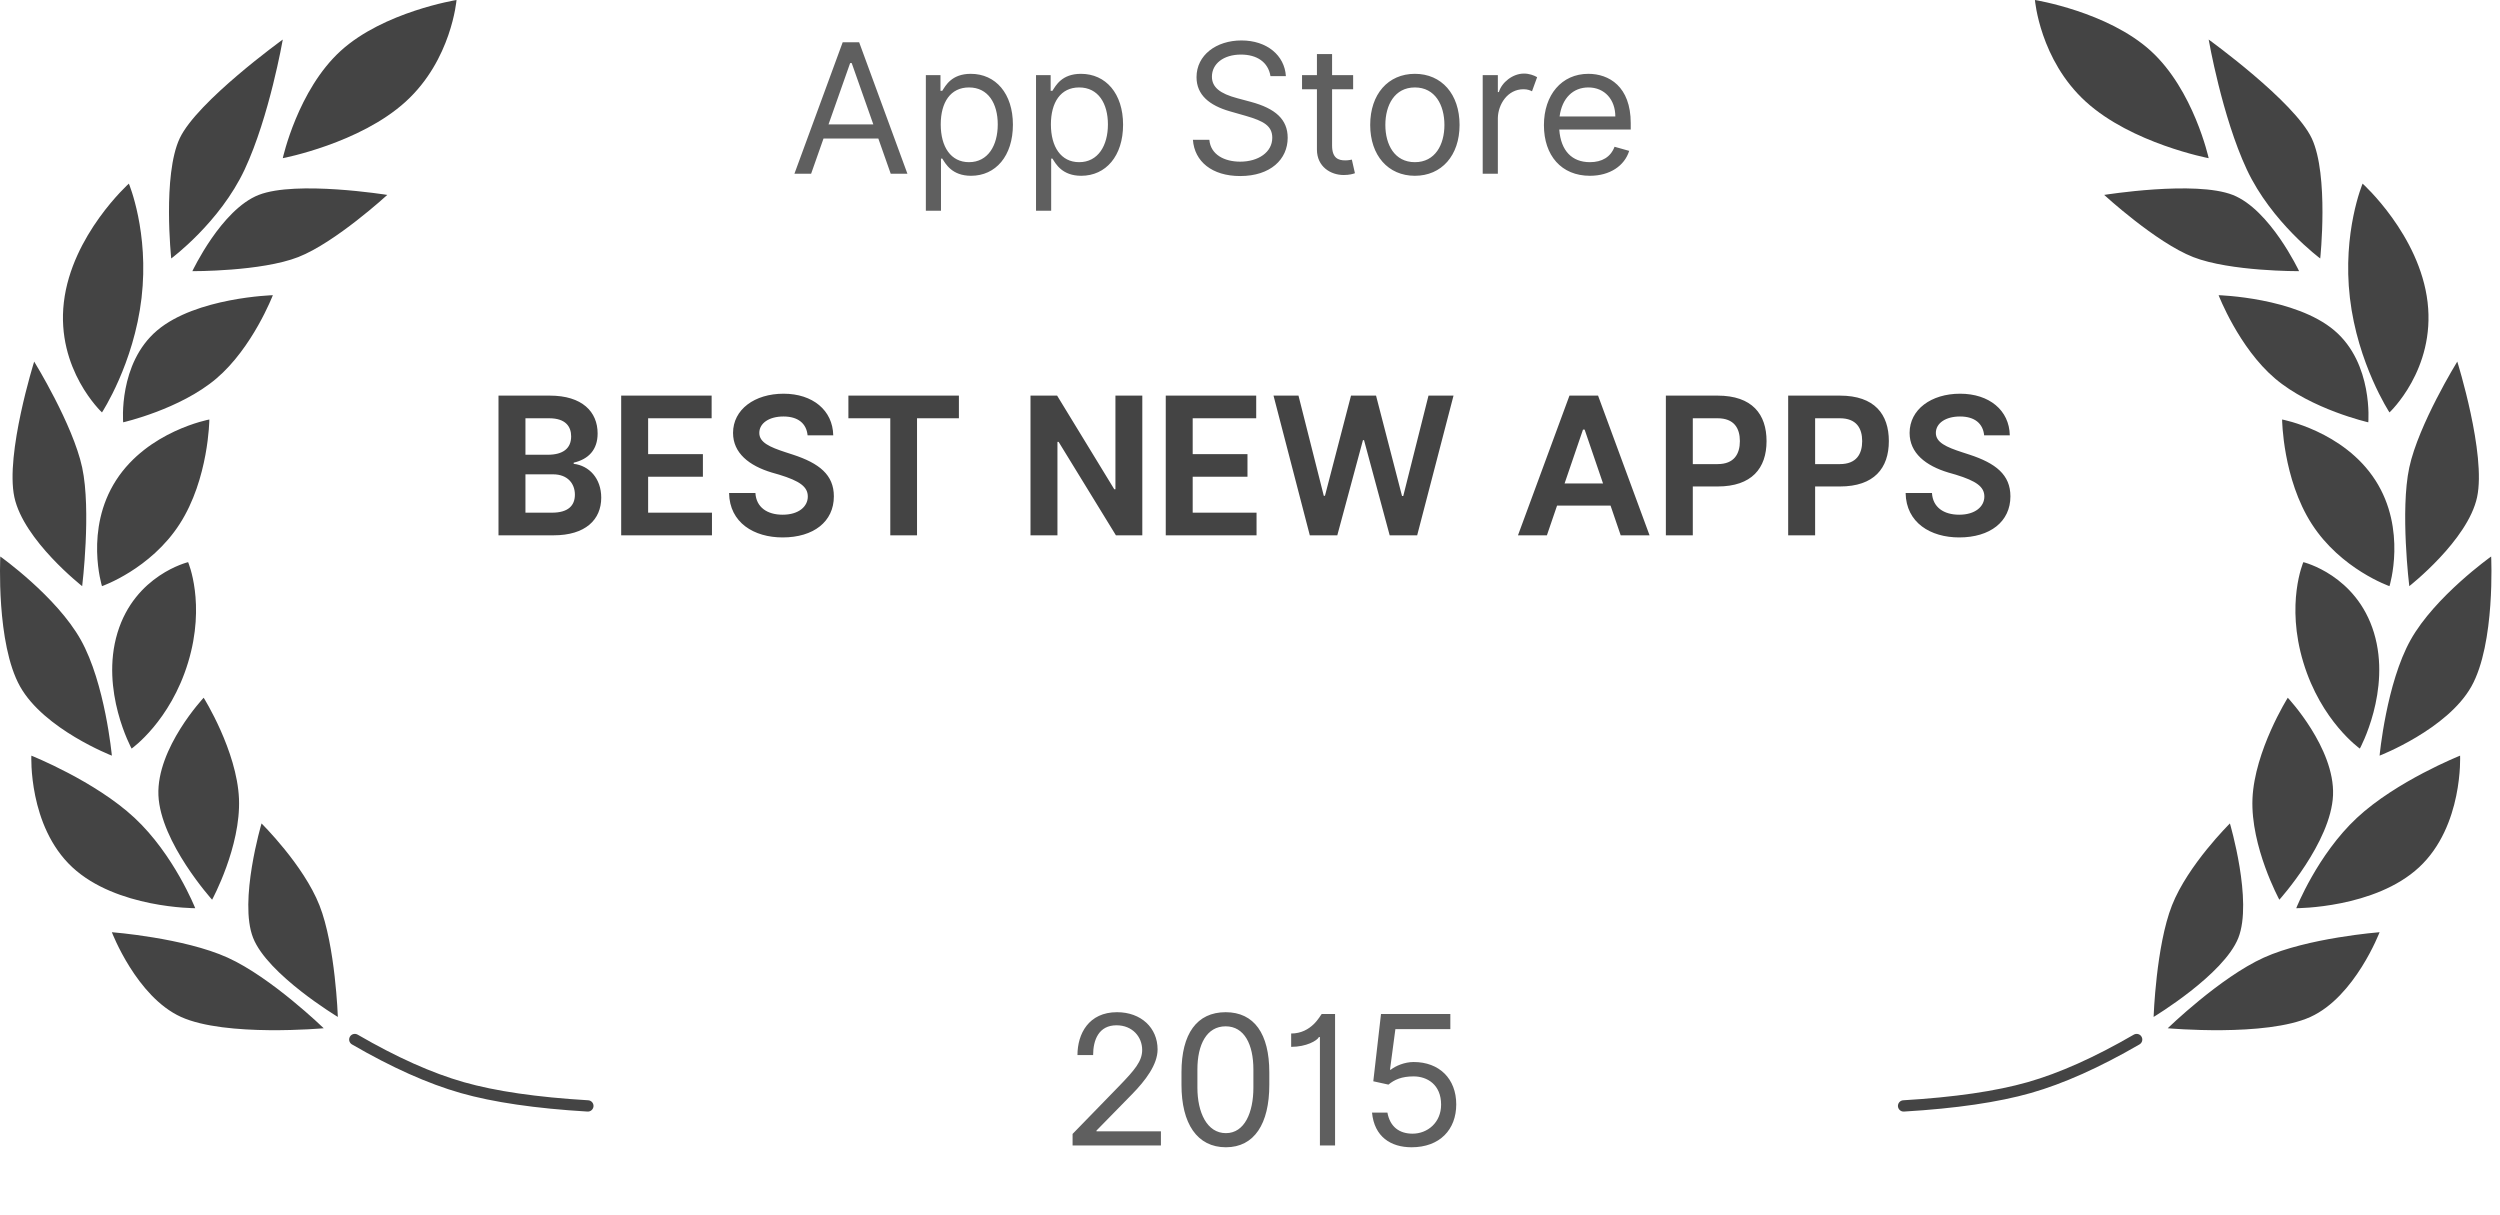
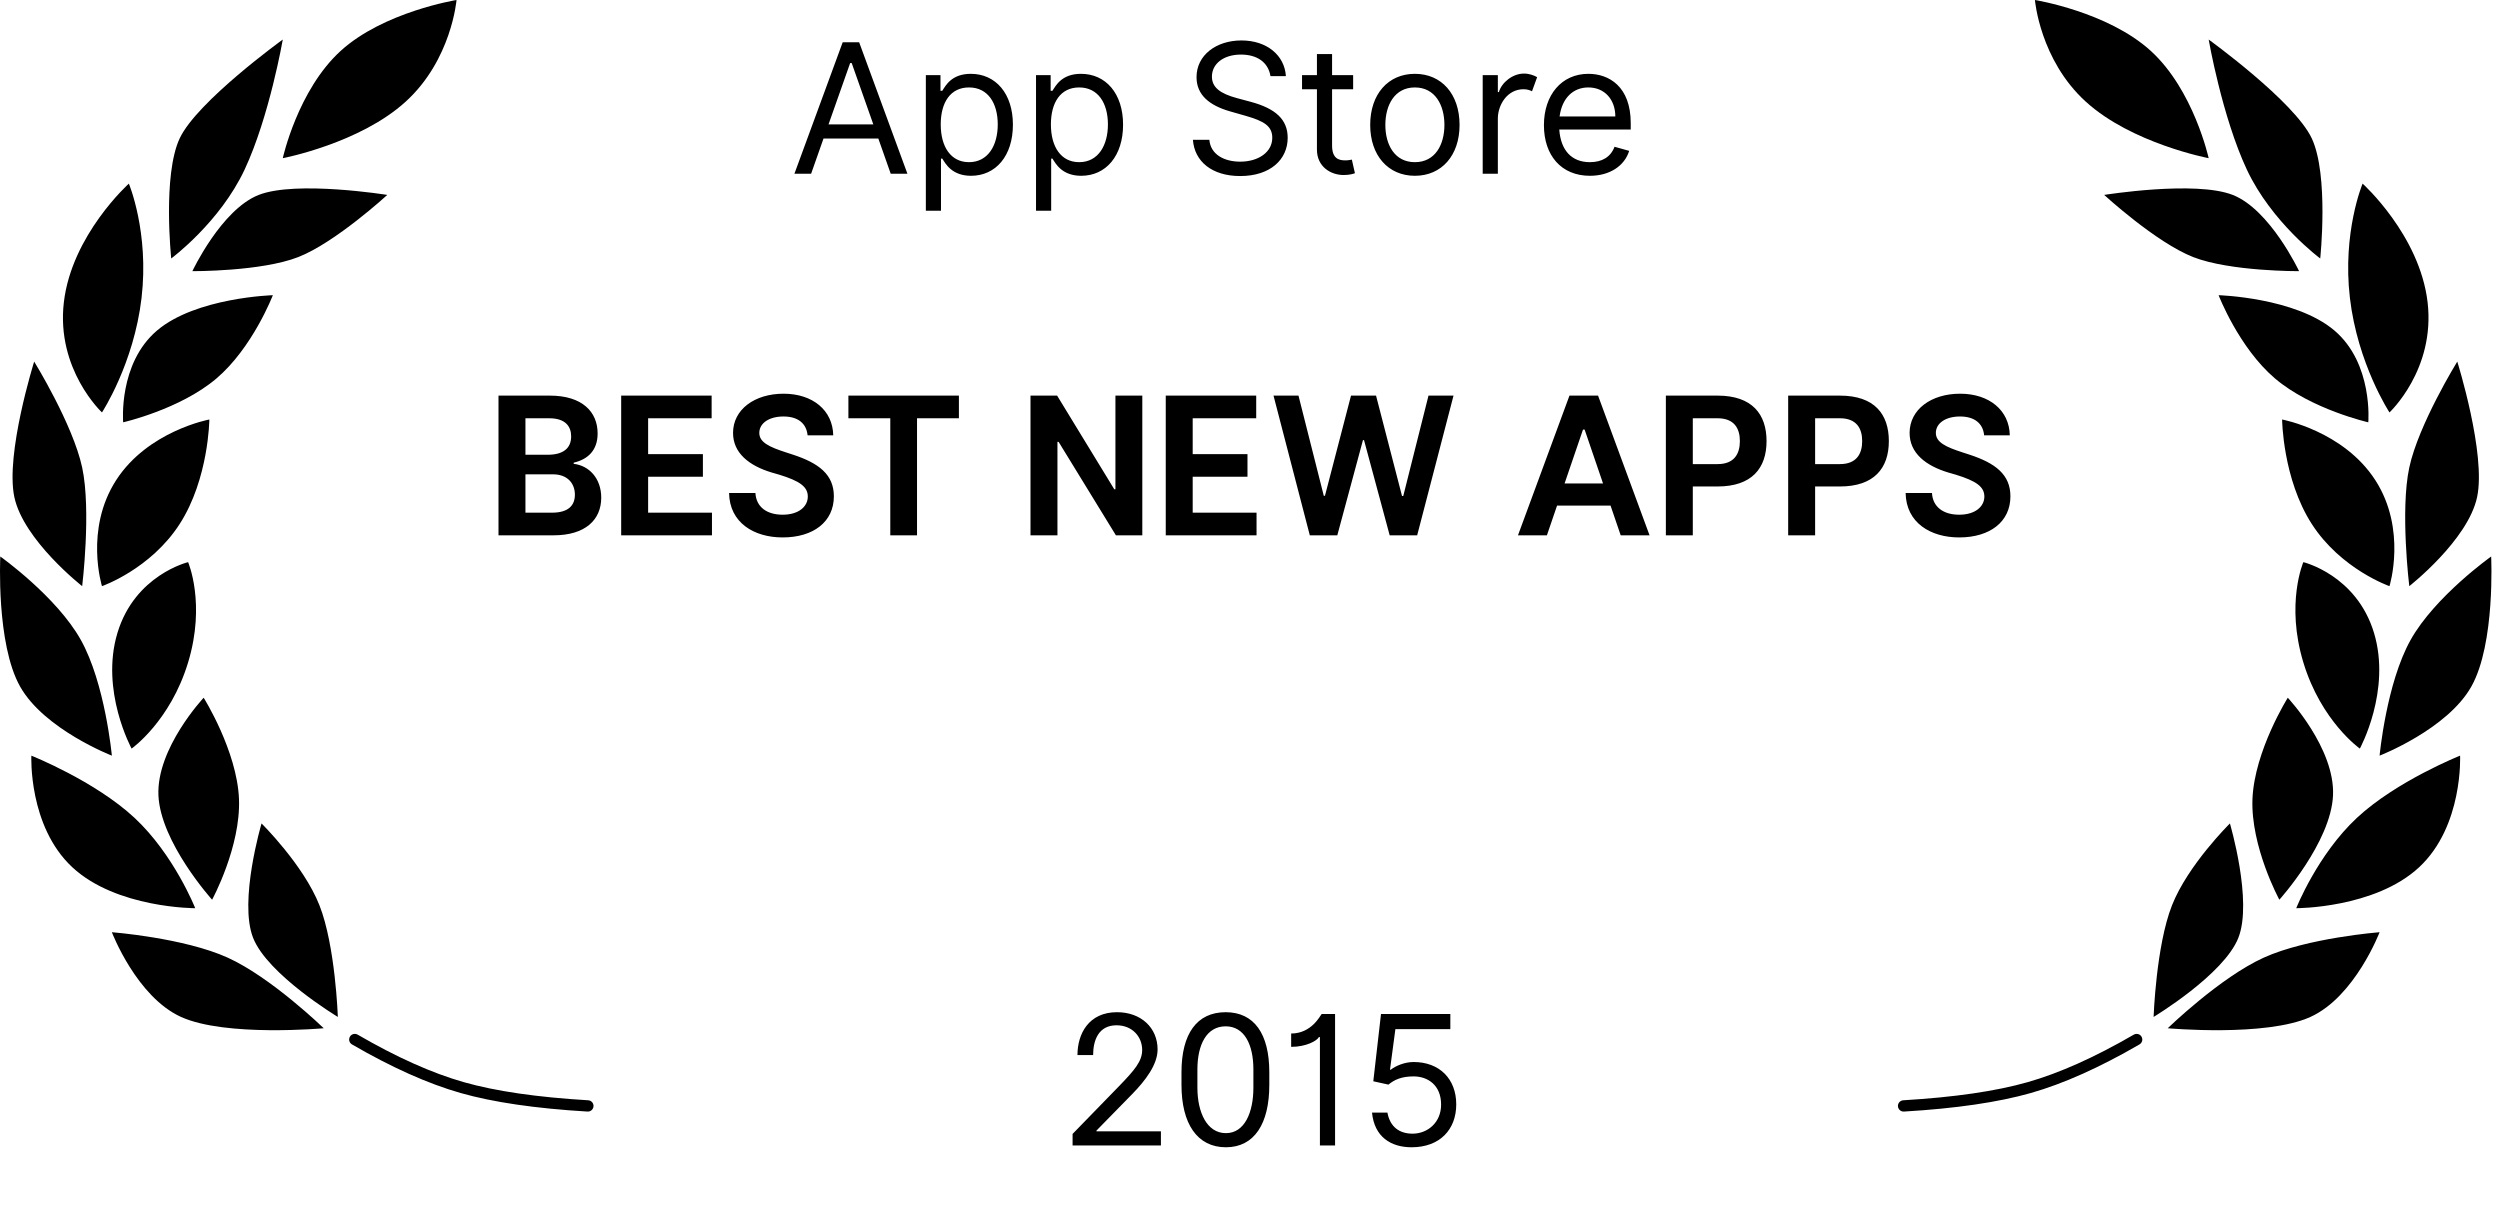
<svg xmlns="http://www.w3.org/2000/svg" width="177" height="86" viewBox="0 0 177 86" fill="black">
-   <path fill-rule="evenodd" clip-rule="evenodd" d="M24.123 3.6C21.08 6.37 20.021 11.199 20.021 11.199C20.021 11.199 25.47 10.16 28.72 7.199C31.974 4.239 32.322 0 32.322 0C32.322 0 27.166 0.83 24.123 3.6ZM18.318 13.8C15.67 14.838 13.619 19.199 13.619 19.199C13.619 19.199 18.494 19.227 21.119 18.2C23.748 17.172 27.42 13.8 27.42 13.8C27.42 13.8 20.97 12.763 18.318 13.8ZM7.22 29.2C7.22 29.2 3.963 26.168 4.521 21.4C5.08 16.632 9.123 13 9.123 13C9.123 13 10.568 16.438 10.021 21.1C9.474 25.763 7.22 29.2 7.22 29.2ZM1.017 35.199C1.67 38.252 5.818 41.5 5.818 41.5C5.818 41.5 6.47 36.145 5.818 33.1C5.166 30.055 2.42 25.6 2.42 25.6C2.42 25.6 0.365 32.147 1.017 35.199ZM7.92 53.5C7.92 53.5 3.123 51.638 1.42 48.601C-0.284 45.562 0.021 39.4 0.021 39.4C0.021 39.4 3.998 42.226 5.72 45.3C7.443 48.374 7.92 53.5 7.92 53.5ZM17.92 66.399C18.943 69.003 23.92 71.999 23.92 71.999C23.92 71.999 23.748 66.964 22.619 64.1C21.49 61.234 18.517 58.3 18.517 58.3C18.517 58.3 16.892 63.797 17.92 66.399ZM13.822 64.301C13.822 64.301 12.322 60.508 9.521 57.9C6.72 55.293 2.22 53.5 2.22 53.5C2.22 53.5 1.99 58.485 5.119 61.4C8.252 64.314 13.822 64.301 13.822 64.301ZM17.322 12C15.568 15.75 12.123 18.3 12.123 18.3C12.123 18.3 11.502 12.41 12.72 9.8C13.943 7.189 20.021 2.8 20.021 2.8C20.021 2.8 19.076 8.25 17.322 12ZM8.72 29.9C8.72 29.9 8.361 25.743 11.119 23.4C13.877 21.058 19.318 20.9 19.318 20.9C19.318 20.9 17.888 24.619 15.318 26.801C12.752 28.981 8.72 29.9 8.72 29.9ZM8.22 34C5.97 37.492 7.22 41.5 7.22 41.5C7.22 41.5 10.658 40.303 12.72 37.1C14.783 33.897 14.822 29.7 14.822 29.7C14.822 29.7 10.47 30.507 8.22 34ZM9.318 53C9.318 53 7.076 48.898 8.318 44.8C9.56 40.701 13.318 39.8 13.318 39.8C13.318 39.8 14.584 42.728 13.318 46.899C12.056 51.071 9.318 53 9.318 53ZM11.216 56.301C11.357 59.642 15.017 63.7 15.017 63.7C15.017 63.7 17.06 59.944 16.92 56.55C16.775 53.156 14.42 49.4 14.42 49.4C14.42 49.4 11.08 52.959 11.216 56.301ZM22.92 72.8C22.92 72.8 19.216 69.204 16.119 67.8C13.021 66.397 7.92 66 7.92 66C7.92 66 9.662 70.568 12.818 72C15.974 73.431 22.92 72.8 22.92 72.8ZM24.775 73.398C24.662 73.59 24.728 73.834 24.92 73.945C27.736 75.579 30.299 76.726 32.611 77.385C34.92 78.042 37.916 78.48 41.595 78.699C41.818 78.712 42.005 78.544 42.021 78.323C42.033 78.103 41.865 77.913 41.646 77.9C38.017 77.685 35.076 77.255 32.83 76.615C30.588 75.976 28.084 74.856 25.322 73.253C25.131 73.143 24.884 73.207 24.775 73.398Z" fill="#444444" />
-   <path fill-rule="evenodd" clip-rule="evenodd" d="M24.123 3.6C21.08 6.37 20.021 11.199 20.021 11.199C20.021 11.199 25.47 10.16 28.72 7.199C31.974 4.239 32.322 0 32.322 0C32.322 0 27.166 0.83 24.123 3.6ZM18.318 13.8C15.67 14.838 13.619 19.199 13.619 19.199C13.619 19.199 18.494 19.227 21.119 18.2C23.748 17.172 27.42 13.8 27.42 13.8C27.42 13.8 20.97 12.763 18.318 13.8ZM7.22 29.2C7.22 29.2 3.963 26.168 4.521 21.4C5.08 16.632 9.123 13 9.123 13C9.123 13 10.568 16.438 10.021 21.1C9.474 25.763 7.22 29.2 7.22 29.2ZM1.017 35.199C1.67 38.252 5.818 41.5 5.818 41.5C5.818 41.5 6.47 36.145 5.818 33.1C5.166 30.055 2.42 25.6 2.42 25.6C2.42 25.6 0.365 32.147 1.017 35.199ZM7.92 53.5C7.92 53.5 3.123 51.638 1.42 48.601C-0.284 45.562 0.021 39.4 0.021 39.4C0.021 39.4 3.998 42.226 5.72 45.3C7.443 48.374 7.92 53.5 7.92 53.5ZM17.92 66.399C18.943 69.003 23.92 71.999 23.92 71.999C23.92 71.999 23.748 66.964 22.619 64.1C21.49 61.234 18.517 58.3 18.517 58.3C18.517 58.3 16.892 63.797 17.92 66.399ZM13.822 64.301C13.822 64.301 12.322 60.508 9.521 57.9C6.72 55.293 2.22 53.5 2.22 53.5C2.22 53.5 1.99 58.485 5.119 61.4C8.252 64.314 13.822 64.301 13.822 64.301ZM17.322 12C15.568 15.75 12.123 18.3 12.123 18.3C12.123 18.3 11.502 12.41 12.72 9.8C13.943 7.189 20.021 2.8 20.021 2.8C20.021 2.8 19.076 8.25 17.322 12ZM8.72 29.9C8.72 29.9 8.361 25.743 11.119 23.4C13.877 21.058 19.318 20.9 19.318 20.9C19.318 20.9 17.888 24.619 15.318 26.801C12.752 28.981 8.72 29.9 8.72 29.9ZM8.22 34C5.97 37.492 7.22 41.5 7.22 41.5C7.22 41.5 10.658 40.303 12.72 37.1C14.783 33.897 14.822 29.7 14.822 29.7C14.822 29.7 10.47 30.507 8.22 34ZM9.318 53C9.318 53 7.076 48.898 8.318 44.8C9.56 40.701 13.318 39.8 13.318 39.8C13.318 39.8 14.584 42.728 13.318 46.899C12.056 51.071 9.318 53 9.318 53ZM11.216 56.301C11.357 59.642 15.017 63.7 15.017 63.7C15.017 63.7 17.06 59.944 16.92 56.55C16.775 53.156 14.42 49.4 14.42 49.4C14.42 49.4 11.08 52.959 11.216 56.301ZM22.92 72.8C22.92 72.8 19.216 69.204 16.119 67.8C13.021 66.397 7.92 66 7.92 66C7.92 66 9.662 70.568 12.818 72C15.974 73.431 22.92 72.8 22.92 72.8ZM24.775 73.398C24.662 73.59 24.728 73.834 24.92 73.945C27.736 75.579 30.299 76.726 32.611 77.385C34.92 78.042 37.916 78.48 41.595 78.699C41.818 78.712 42.005 78.544 42.021 78.323C42.033 78.103 41.865 77.913 41.646 77.9C38.017 77.685 35.076 77.255 32.83 76.615C30.588 75.976 28.084 74.856 25.322 73.253C25.131 73.143 24.884 73.207 24.775 73.398Z" transform="translate(176.395) scale(-1 1)" fill="#444444" />
-   <path d="M5.677 13C7.922 13 9.048 11.899 9.048 10.334C9.048 8.967 8.188 8.064 7.097 7.939V7.857C8.149 7.61 8.792 6.944 8.792 5.789C8.792 4.249 7.695 3.109 5.406 3.109H1.774V13H5.677ZM3.682 4.713H5.363C6.536 4.713 6.918 5.311 6.918 5.997C6.918 6.847 6.343 7.296 5.261 7.296H3.682V4.713ZM7.183 10.122C7.183 10.889 6.715 11.397 5.561 11.397H3.682V8.682H5.633C6.676 8.682 7.183 9.344 7.183 10.122ZM16.888 11.397H12.368V8.851H16.246V7.253H12.368V4.713H16.864V3.109H10.46V13H16.888V11.397ZM23.658 5.92H25.474C25.44 4.147 24.016 2.974 21.958 2.974C19.91 2.974 18.38 4.089 18.38 5.751C18.38 7.176 19.519 8.074 21.128 8.557L21.649 8.707C23.113 9.156 23.673 9.566 23.673 10.257C23.673 10.957 23.035 11.541 21.891 11.541C20.804 11.541 20.022 11.02 19.964 10.006H18.099C18.133 12.111 19.867 13.15 21.891 13.15C24.078 13.15 25.518 12.034 25.518 10.242C25.518 8.711 24.474 7.895 22.615 7.287L22.108 7.122C20.968 6.751 20.239 6.422 20.239 5.751C20.239 5.06 20.934 4.587 21.949 4.587C22.987 4.587 23.576 5.084 23.658 5.92ZM34.371 3.109H26.547V4.713H29.513V13H31.406V4.713H34.371V3.109ZM47.356 3.109H45.453V9.74H45.371L41.324 3.109H39.44V13H41.348V6.384H41.43L45.487 13H47.356V3.109ZM55.444 11.397H50.923V8.851H54.802V7.253H50.923V4.713H55.42V3.109H49.016V13H55.444V11.397ZM58.413 3.109H56.645L59.215 13H61.161L62.977 6.263H63.054L64.87 13H66.816L69.39 3.109H67.618L65.831 10.218H65.744L63.904 3.109H62.132L60.287 10.204H60.205L58.413 3.109ZM76.001 13L76.721 10.894H80.507L81.226 13H83.269L79.623 3.109H77.599L73.953 13H76.001ZM78.556 5.514H78.672L79.976 9.33H77.252L78.556 5.514ZM88.089 9.542C90.504 9.542 91.552 8.253 91.552 6.33C91.552 4.437 90.547 3.109 88.084 3.109H84.424V13H86.331V9.542H88.089ZM86.331 4.713H88.084C89.253 4.713 89.664 5.418 89.664 6.33C89.664 7.243 89.253 7.958 88.089 7.958H86.331V4.713ZM96.749 9.542C99.163 9.542 100.211 8.253 100.211 6.33C100.211 4.437 99.207 3.109 96.744 3.109H93.083V13H94.991V9.542H96.749ZM94.991 4.713H96.744C97.912 4.713 98.323 5.418 98.323 6.33C98.323 7.243 97.912 7.958 96.749 7.958H94.991V4.713ZM106.958 5.92H108.774C108.74 4.147 107.316 2.974 105.258 2.974C103.211 2.974 101.68 4.089 101.68 5.751C101.68 7.176 102.819 8.074 104.428 8.557L104.949 8.707C106.412 9.156 106.973 9.566 106.973 10.257C106.973 10.957 106.335 11.541 105.191 11.541C104.104 11.541 103.322 11.02 103.264 10.006H101.399C101.433 12.111 103.167 13.15 105.191 13.15C107.378 13.15 108.818 12.034 108.818 10.242C108.818 8.711 107.774 7.895 105.915 7.287L105.408 7.122C104.268 6.751 103.539 6.422 103.539 5.751C103.539 5.06 104.234 4.587 105.249 4.587C106.287 4.587 106.876 5.084 106.958 5.92Z" transform="translate(33.5195 24.9004)" fill="#444444" />
-   <path d="M1.509 12L2.386 9.509H6.268L7.145 12H8.327L4.909 2.691H3.745L0.327 12H1.509ZM4.273 4.164H4.382L5.914 8.509H2.741L4.273 4.164ZM9.632 14.618H10.704V10.927H10.796C11.032 11.309 11.486 12.146 12.832 12.146C14.577 12.146 15.796 10.745 15.796 8.527C15.796 6.327 14.577 4.927 12.814 4.927C11.45 4.927 11.032 5.764 10.796 6.127H10.668V5.018H9.632V14.618ZM14.723 8.509C14.723 10 14.032 11.182 12.686 11.182C11.396 11.182 10.686 10.091 10.686 8.509C10.686 6.945 11.377 5.891 12.686 5.891C14.05 5.891 14.723 7.036 14.723 8.509ZM17.432 14.618H18.505V10.927H18.596C18.832 11.309 19.286 12.146 20.632 12.146C22.377 12.146 23.596 10.745 23.596 8.527C23.596 6.327 22.377 4.927 20.614 4.927C19.25 4.927 18.832 5.764 18.596 6.127H18.468V5.018H17.432V14.618ZM22.523 8.509C22.523 10 21.832 11.182 20.486 11.182C19.195 11.182 18.486 10.091 18.486 8.509C18.486 6.945 19.177 5.891 20.486 5.891C21.85 5.891 22.523 7.036 22.523 8.509ZM34.032 5.091H35.123C35.032 3.618 33.777 2.564 31.977 2.564C30.195 2.564 28.796 3.6 28.796 5.164C28.796 6.418 29.704 7.164 31.159 7.582L32.304 7.909C33.559 8.273 34.159 8.618 34.159 9.455C34.159 10.473 33.177 11.146 31.886 11.146C30.777 11.146 29.796 10.655 29.704 9.6H28.541C28.65 11.127 29.886 12.164 31.886 12.164C34.032 12.164 35.25 10.982 35.25 9.455C35.25 8.164 34.395 7.382 32.632 6.909L31.686 6.655C30.45 6.327 29.886 5.873 29.886 5.127C29.886 4.218 30.704 3.564 31.941 3.564C33.068 3.564 33.868 4.091 34.032 5.091ZM39.884 5.018H38.393V3.527H37.321V5.018H36.266V6.018H37.321V10.291C37.321 11.509 38.302 12.091 39.211 12.091C39.611 12.091 39.866 12.018 40.011 11.964L39.793 11C39.702 11.018 39.557 11.055 39.321 11.055C38.848 11.055 38.393 10.909 38.393 10V6.018H39.884V5.018ZM44.256 12.146C46.147 12.146 47.419 10.709 47.419 8.545C47.419 6.364 46.147 4.927 44.256 4.927C42.365 4.927 41.092 6.364 41.092 8.545C41.092 10.709 42.365 12.146 44.256 12.146ZM44.256 11.182C42.819 11.182 42.165 9.945 42.165 8.545C42.165 7.145 42.819 5.891 44.256 5.891C45.692 5.891 46.347 7.145 46.347 8.545C46.347 9.945 45.692 11.182 44.256 11.182ZM52.911 5.164C52.693 5.036 52.348 4.909 51.984 4.909C51.166 4.909 50.402 5.545 50.202 6.218H50.13V5.018H49.057V12H50.13V8.055C50.148 7.109 50.802 6.018 51.948 6.018C52.257 6.018 52.439 6.109 52.548 6.164L52.911 5.164ZM56.647 12.146C58.065 12.146 59.101 11.436 59.428 10.382L58.392 10.091C58.119 10.818 57.501 11.182 56.647 11.182C55.383 11.182 54.587 10.382 54.478 8.873H59.538V8.418C59.538 5.818 57.992 4.927 56.538 4.927C54.647 4.927 53.392 6.418 53.392 8.564C53.392 10.709 54.628 12.146 56.647 12.146ZM56.538 5.891C57.701 5.891 58.447 6.764 58.447 7.945H54.501C54.674 6.636 55.465 5.891 56.538 5.891Z" transform="translate(55.918 0.299805)" fill="#5F5F5F" />
-   <path d="M7.072 11H2.509V10.945L5.018 8.382C5.981 7.4 6.836 6.273 6.836 5.2C6.836 3.673 5.672 2.564 3.963 2.564C1.963 2.564 1.163 4.091 1.163 5.6H2.272C2.272 4.527 2.672 3.491 3.927 3.491C5.054 3.491 5.745 4.309 5.745 5.236C5.745 6.036 5.218 6.655 4.09 7.818L0.818 11.182V12H7.072V11ZM14.746 6.818C14.746 4.091 13.673 2.564 11.655 2.564C9.619 2.564 8.528 4.091 8.528 6.818V7.709C8.528 10.454 9.637 12.127 11.673 12.127C13.691 12.127 14.746 10.454 14.746 7.709V6.818ZM13.619 7.909C13.619 9.655 13.001 11.127 11.673 11.127C10.328 11.127 9.655 9.655 9.655 7.909V6.618C9.655 4.855 10.31 3.564 11.655 3.564C12.982 3.564 13.619 4.855 13.619 6.618V7.909ZM19.402 2.691H18.456C18.347 2.8 17.747 4.073 16.293 4.073V5.018C17.365 5.018 18.129 4.582 18.256 4.327H18.329V12H19.402V2.691ZM23.181 7.691C23.599 7.345 24.108 7.109 24.963 7.109C25.927 7.109 26.909 7.691 26.909 9.109C26.909 10.382 25.945 11.164 24.89 11.164C23.945 11.164 23.29 10.673 23.108 9.673H22.018C22.181 11.382 23.345 12.127 24.818 12.127C26.818 12.127 27.981 10.873 27.981 9.091C27.981 7.273 26.781 6.091 24.963 6.091C24.327 6.091 23.69 6.364 23.345 6.636H23.29L23.672 3.764H27.563V2.691H22.654L22.108 7.455L23.181 7.691Z" transform="translate(75.1211 69.0996)" fill="#5F5F5F" />
+   <path fill-rule="evenodd" clip-rule="evenodd" d="M24.123 3.6C21.08 6.37 20.021 11.199 20.021 11.199C20.021 11.199 25.47 10.16 28.72 7.199C31.974 4.239 32.322 0 32.322 0C32.322 0 27.166 0.83 24.123 3.6ZM18.318 13.8C15.67 14.838 13.619 19.199 13.619 19.199C13.619 19.199 18.494 19.227 21.119 18.2C23.748 17.172 27.42 13.8 27.42 13.8C27.42 13.8 20.97 12.763 18.318 13.8ZM7.22 29.2C7.22 29.2 3.963 26.168 4.521 21.4C5.08 16.632 9.123 13 9.123 13C9.123 13 10.568 16.438 10.021 21.1C9.474 25.763 7.22 29.2 7.22 29.2ZM1.017 35.199C1.67 38.252 5.818 41.5 5.818 41.5C5.818 41.5 6.47 36.145 5.818 33.1C5.166 30.055 2.42 25.6 2.42 25.6C2.42 25.6 0.365 32.147 1.017 35.199ZM7.92 53.5C7.92 53.5 3.123 51.638 1.42 48.601C-0.284 45.562 0.021 39.4 0.021 39.4C0.021 39.4 3.998 42.226 5.72 45.3C7.443 48.374 7.92 53.5 7.92 53.5ZM17.92 66.399C18.943 69.003 23.92 71.999 23.92 71.999C23.92 71.999 23.748 66.964 22.619 64.1C21.49 61.234 18.517 58.3 18.517 58.3C18.517 58.3 16.892 63.797 17.92 66.399ZM13.822 64.301C13.822 64.301 12.322 60.508 9.521 57.9C6.72 55.293 2.22 53.5 2.22 53.5C2.22 53.5 1.99 58.485 5.119 61.4C8.252 64.314 13.822 64.301 13.822 64.301ZM17.322 12C15.568 15.75 12.123 18.3 12.123 18.3C12.123 18.3 11.502 12.41 12.72 9.8C13.943 7.189 20.021 2.8 20.021 2.8C20.021 2.8 19.076 8.25 17.322 12ZM8.72 29.9C8.72 29.9 8.361 25.743 11.119 23.4C13.877 21.058 19.318 20.9 19.318 20.9C19.318 20.9 17.888 24.619 15.318 26.801C12.752 28.981 8.72 29.9 8.72 29.9ZM8.22 34C5.97 37.492 7.22 41.5 7.22 41.5C7.22 41.5 10.658 40.303 12.72 37.1C14.783 33.897 14.822 29.7 14.822 29.7C14.822 29.7 10.47 30.507 8.22 34ZM9.318 53C9.318 53 7.076 48.898 8.318 44.8C9.56 40.701 13.318 39.8 13.318 39.8C13.318 39.8 14.584 42.728 13.318 46.899C12.056 51.071 9.318 53 9.318 53ZM11.216 56.301C11.357 59.642 15.017 63.7 15.017 63.7C15.017 63.7 17.06 59.944 16.92 56.55C16.775 53.156 14.42 49.4 14.42 49.4C14.42 49.4 11.08 52.959 11.216 56.301ZM22.92 72.8C22.92 72.8 19.216 69.204 16.119 67.8C13.021 66.397 7.92 66 7.92 66C7.92 66 9.662 70.568 12.818 72C15.974 73.431 22.92 72.8 22.92 72.8ZM24.775 73.398C24.662 73.59 24.728 73.834 24.92 73.945C27.736 75.579 30.299 76.726 32.611 77.385C34.92 78.042 37.916 78.48 41.595 78.699C41.818 78.712 42.005 78.544 42.021 78.323C42.033 78.103 41.865 77.913 41.646 77.9C38.017 77.685 35.076 77.255 32.83 76.615C30.588 75.976 28.084 74.856 25.322 73.253C25.131 73.143 24.884 73.207 24.775 73.398Z" fill="black" />
+   <path fill-rule="evenodd" clip-rule="evenodd" d="M24.123 3.6C21.08 6.37 20.021 11.199 20.021 11.199C20.021 11.199 25.47 10.16 28.72 7.199C31.974 4.239 32.322 0 32.322 0C32.322 0 27.166 0.83 24.123 3.6ZM18.318 13.8C15.67 14.838 13.619 19.199 13.619 19.199C13.619 19.199 18.494 19.227 21.119 18.2C23.748 17.172 27.42 13.8 27.42 13.8C27.42 13.8 20.97 12.763 18.318 13.8ZM7.22 29.2C7.22 29.2 3.963 26.168 4.521 21.4C5.08 16.632 9.123 13 9.123 13C9.123 13 10.568 16.438 10.021 21.1C9.474 25.763 7.22 29.2 7.22 29.2ZM1.017 35.199C1.67 38.252 5.818 41.5 5.818 41.5C5.818 41.5 6.47 36.145 5.818 33.1C5.166 30.055 2.42 25.6 2.42 25.6C2.42 25.6 0.365 32.147 1.017 35.199ZM7.92 53.5C7.92 53.5 3.123 51.638 1.42 48.601C-0.284 45.562 0.021 39.4 0.021 39.4C0.021 39.4 3.998 42.226 5.72 45.3C7.443 48.374 7.92 53.5 7.92 53.5ZM17.92 66.399C18.943 69.003 23.92 71.999 23.92 71.999C23.92 71.999 23.748 66.964 22.619 64.1C21.49 61.234 18.517 58.3 18.517 58.3C18.517 58.3 16.892 63.797 17.92 66.399ZM13.822 64.301C13.822 64.301 12.322 60.508 9.521 57.9C6.72 55.293 2.22 53.5 2.22 53.5C2.22 53.5 1.99 58.485 5.119 61.4C8.252 64.314 13.822 64.301 13.822 64.301ZM17.322 12C15.568 15.75 12.123 18.3 12.123 18.3C12.123 18.3 11.502 12.41 12.72 9.8C13.943 7.189 20.021 2.8 20.021 2.8C20.021 2.8 19.076 8.25 17.322 12ZM8.72 29.9C8.72 29.9 8.361 25.743 11.119 23.4C13.877 21.058 19.318 20.9 19.318 20.9C19.318 20.9 17.888 24.619 15.318 26.801C12.752 28.981 8.72 29.9 8.72 29.9ZM8.22 34C5.97 37.492 7.22 41.5 7.22 41.5C7.22 41.5 10.658 40.303 12.72 37.1C14.783 33.897 14.822 29.7 14.822 29.7C14.822 29.7 10.47 30.507 8.22 34ZM9.318 53C9.318 53 7.076 48.898 8.318 44.8C9.56 40.701 13.318 39.8 13.318 39.8C13.318 39.8 14.584 42.728 13.318 46.899C12.056 51.071 9.318 53 9.318 53ZM11.216 56.301C11.357 59.642 15.017 63.7 15.017 63.7C15.017 63.7 17.06 59.944 16.92 56.55C16.775 53.156 14.42 49.4 14.42 49.4C14.42 49.4 11.08 52.959 11.216 56.301ZM22.92 72.8C22.92 72.8 19.216 69.204 16.119 67.8C13.021 66.397 7.92 66 7.92 66C7.92 66 9.662 70.568 12.818 72C15.974 73.431 22.92 72.8 22.92 72.8ZM24.775 73.398C24.662 73.59 24.728 73.834 24.92 73.945C27.736 75.579 30.299 76.726 32.611 77.385C34.92 78.042 37.916 78.48 41.595 78.699C41.818 78.712 42.005 78.544 42.021 78.323C42.033 78.103 41.865 77.913 41.646 77.9C38.017 77.685 35.076 77.255 32.83 76.615C30.588 75.976 28.084 74.856 25.322 73.253C25.131 73.143 24.884 73.207 24.775 73.398Z" transform="translate(176.395) scale(-1 1)" fill="black" />
+   <path d="M5.677 13C7.922 13 9.048 11.899 9.048 10.334C9.048 8.967 8.188 8.064 7.097 7.939V7.857C8.149 7.61 8.792 6.944 8.792 5.789C8.792 4.249 7.695 3.109 5.406 3.109H1.774V13H5.677ZM3.682 4.713H5.363C6.536 4.713 6.918 5.311 6.918 5.997C6.918 6.847 6.343 7.296 5.261 7.296H3.682V4.713ZM7.183 10.122C7.183 10.889 6.715 11.397 5.561 11.397H3.682V8.682H5.633C6.676 8.682 7.183 9.344 7.183 10.122ZM16.888 11.397H12.368V8.851H16.246V7.253H12.368V4.713H16.864V3.109H10.46V13H16.888V11.397ZM23.658 5.92H25.474C25.44 4.147 24.016 2.974 21.958 2.974C19.91 2.974 18.38 4.089 18.38 5.751C18.38 7.176 19.519 8.074 21.128 8.557L21.649 8.707C23.113 9.156 23.673 9.566 23.673 10.257C23.673 10.957 23.035 11.541 21.891 11.541C20.804 11.541 20.022 11.02 19.964 10.006H18.099C18.133 12.111 19.867 13.15 21.891 13.15C24.078 13.15 25.518 12.034 25.518 10.242C25.518 8.711 24.474 7.895 22.615 7.287L22.108 7.122C20.968 6.751 20.239 6.422 20.239 5.751C20.239 5.06 20.934 4.587 21.949 4.587C22.987 4.587 23.576 5.084 23.658 5.92ZM34.371 3.109H26.547V4.713H29.513V13H31.406V4.713H34.371V3.109ZM47.356 3.109H45.453V9.74H45.371L41.324 3.109H39.44V13H41.348V6.384H41.43L45.487 13H47.356V3.109ZM55.444 11.397H50.923V8.851H54.802V7.253H50.923V4.713H55.42V3.109H49.016V13H55.444V11.397ZM58.413 3.109H56.645L59.215 13H61.161L62.977 6.263H63.054L64.87 13H66.816L69.39 3.109H67.618L65.831 10.218H65.744L63.904 3.109H62.132L60.287 10.204H60.205L58.413 3.109ZM76.001 13L76.721 10.894H80.507L81.226 13H83.269L79.623 3.109H77.599L73.953 13H76.001ZM78.556 5.514H78.672L79.976 9.33H77.252L78.556 5.514ZM88.089 9.542C90.504 9.542 91.552 8.253 91.552 6.33C91.552 4.437 90.547 3.109 88.084 3.109H84.424V13H86.331V9.542H88.089ZM86.331 4.713H88.084C89.253 4.713 89.664 5.418 89.664 6.33C89.664 7.243 89.253 7.958 88.089 7.958H86.331V4.713ZM96.749 9.542C99.163 9.542 100.211 8.253 100.211 6.33C100.211 4.437 99.207 3.109 96.744 3.109H93.083V13H94.991V9.542H96.749ZM94.991 4.713H96.744C97.912 4.713 98.323 5.418 98.323 6.33C98.323 7.243 97.912 7.958 96.749 7.958H94.991V4.713ZM106.958 5.92H108.774C108.74 4.147 107.316 2.974 105.258 2.974C103.211 2.974 101.68 4.089 101.68 5.751C101.68 7.176 102.819 8.074 104.428 8.557L104.949 8.707C106.412 9.156 106.973 9.566 106.973 10.257C106.973 10.957 106.335 11.541 105.191 11.541C104.104 11.541 103.322 11.02 103.264 10.006H101.399C101.433 12.111 103.167 13.15 105.191 13.15C107.378 13.15 108.818 12.034 108.818 10.242C108.818 8.711 107.774 7.895 105.915 7.287L105.408 7.122C104.268 6.751 103.539 6.422 103.539 5.751C103.539 5.06 104.234 4.587 105.249 4.587C106.287 4.587 106.876 5.084 106.958 5.92Z" transform="translate(33.5195 24.9004)" fill="black" />
+   <path d="M1.509 12L2.386 9.509H6.268L7.145 12H8.327L4.909 2.691H3.745L0.327 12H1.509ZM4.273 4.164H4.382L5.914 8.509H2.741L4.273 4.164ZM9.632 14.618H10.704V10.927H10.796C11.032 11.309 11.486 12.146 12.832 12.146C14.577 12.146 15.796 10.745 15.796 8.527C15.796 6.327 14.577 4.927 12.814 4.927C11.45 4.927 11.032 5.764 10.796 6.127H10.668V5.018H9.632V14.618ZM14.723 8.509C14.723 10 14.032 11.182 12.686 11.182C11.396 11.182 10.686 10.091 10.686 8.509C10.686 6.945 11.377 5.891 12.686 5.891C14.05 5.891 14.723 7.036 14.723 8.509ZM17.432 14.618H18.505V10.927H18.596C18.832 11.309 19.286 12.146 20.632 12.146C22.377 12.146 23.596 10.745 23.596 8.527C23.596 6.327 22.377 4.927 20.614 4.927C19.25 4.927 18.832 5.764 18.596 6.127H18.468V5.018H17.432V14.618ZM22.523 8.509C22.523 10 21.832 11.182 20.486 11.182C19.195 11.182 18.486 10.091 18.486 8.509C18.486 6.945 19.177 5.891 20.486 5.891C21.85 5.891 22.523 7.036 22.523 8.509ZM34.032 5.091H35.123C35.032 3.618 33.777 2.564 31.977 2.564C30.195 2.564 28.796 3.6 28.796 5.164C28.796 6.418 29.704 7.164 31.159 7.582L32.304 7.909C33.559 8.273 34.159 8.618 34.159 9.455C34.159 10.473 33.177 11.146 31.886 11.146C30.777 11.146 29.796 10.655 29.704 9.6H28.541C28.65 11.127 29.886 12.164 31.886 12.164C34.032 12.164 35.25 10.982 35.25 9.455C35.25 8.164 34.395 7.382 32.632 6.909L31.686 6.655C30.45 6.327 29.886 5.873 29.886 5.127C29.886 4.218 30.704 3.564 31.941 3.564C33.068 3.564 33.868 4.091 34.032 5.091ZM39.884 5.018H38.393V3.527H37.321V5.018H36.266V6.018H37.321V10.291C37.321 11.509 38.302 12.091 39.211 12.091C39.611 12.091 39.866 12.018 40.011 11.964L39.793 11C39.702 11.018 39.557 11.055 39.321 11.055C38.848 11.055 38.393 10.909 38.393 10V6.018H39.884V5.018ZM44.256 12.146C46.147 12.146 47.419 10.709 47.419 8.545C47.419 6.364 46.147 4.927 44.256 4.927C42.365 4.927 41.092 6.364 41.092 8.545C41.092 10.709 42.365 12.146 44.256 12.146ZM44.256 11.182C42.819 11.182 42.165 9.945 42.165 8.545C42.165 7.145 42.819 5.891 44.256 5.891C45.692 5.891 46.347 7.145 46.347 8.545C46.347 9.945 45.692 11.182 44.256 11.182ZM52.911 5.164C52.693 5.036 52.348 4.909 51.984 4.909C51.166 4.909 50.402 5.545 50.202 6.218H50.13V5.018H49.057V12H50.13V8.055C50.148 7.109 50.802 6.018 51.948 6.018C52.257 6.018 52.439 6.109 52.548 6.164L52.911 5.164ZM56.647 12.146C58.065 12.146 59.101 11.436 59.428 10.382L58.392 10.091C58.119 10.818 57.501 11.182 56.647 11.182C55.383 11.182 54.587 10.382 54.478 8.873H59.538V8.418C59.538 5.818 57.992 4.927 56.538 4.927C54.647 4.927 53.392 6.418 53.392 8.564C53.392 10.709 54.628 12.146 56.647 12.146ZM56.538 5.891C57.701 5.891 58.447 6.764 58.447 7.945H54.501C54.674 6.636 55.465 5.891 56.538 5.891Z" transform="translate(55.918 0.299805)" fill="black" />
+   <path d="M7.072 11H2.509V10.945L5.018 8.382C5.981 7.4 6.836 6.273 6.836 5.2C6.836 3.673 5.672 2.564 3.963 2.564C1.963 2.564 1.163 4.091 1.163 5.6H2.272C2.272 4.527 2.672 3.491 3.927 3.491C5.054 3.491 5.745 4.309 5.745 5.236C5.745 6.036 5.218 6.655 4.09 7.818L0.818 11.182V12H7.072V11ZM14.746 6.818C14.746 4.091 13.673 2.564 11.655 2.564C9.619 2.564 8.528 4.091 8.528 6.818V7.709C8.528 10.454 9.637 12.127 11.673 12.127C13.691 12.127 14.746 10.454 14.746 7.709V6.818ZM13.619 7.909C13.619 9.655 13.001 11.127 11.673 11.127C10.328 11.127 9.655 9.655 9.655 7.909V6.618C9.655 4.855 10.31 3.564 11.655 3.564C12.982 3.564 13.619 4.855 13.619 6.618V7.909ZM19.402 2.691H18.456C18.347 2.8 17.747 4.073 16.293 4.073V5.018C17.365 5.018 18.129 4.582 18.256 4.327H18.329V12H19.402V2.691ZM23.181 7.691C23.599 7.345 24.108 7.109 24.963 7.109C25.927 7.109 26.909 7.691 26.909 9.109C26.909 10.382 25.945 11.164 24.89 11.164C23.945 11.164 23.29 10.673 23.108 9.673H22.018C22.181 11.382 23.345 12.127 24.818 12.127C26.818 12.127 27.981 10.873 27.981 9.091C27.981 7.273 26.781 6.091 24.963 6.091C24.327 6.091 23.69 6.364 23.345 6.636H23.29L23.672 3.764H27.563V2.691H22.654L22.108 7.455L23.181 7.691Z" transform="translate(75.1211 69.0996)" fill="black" />
</svg>
